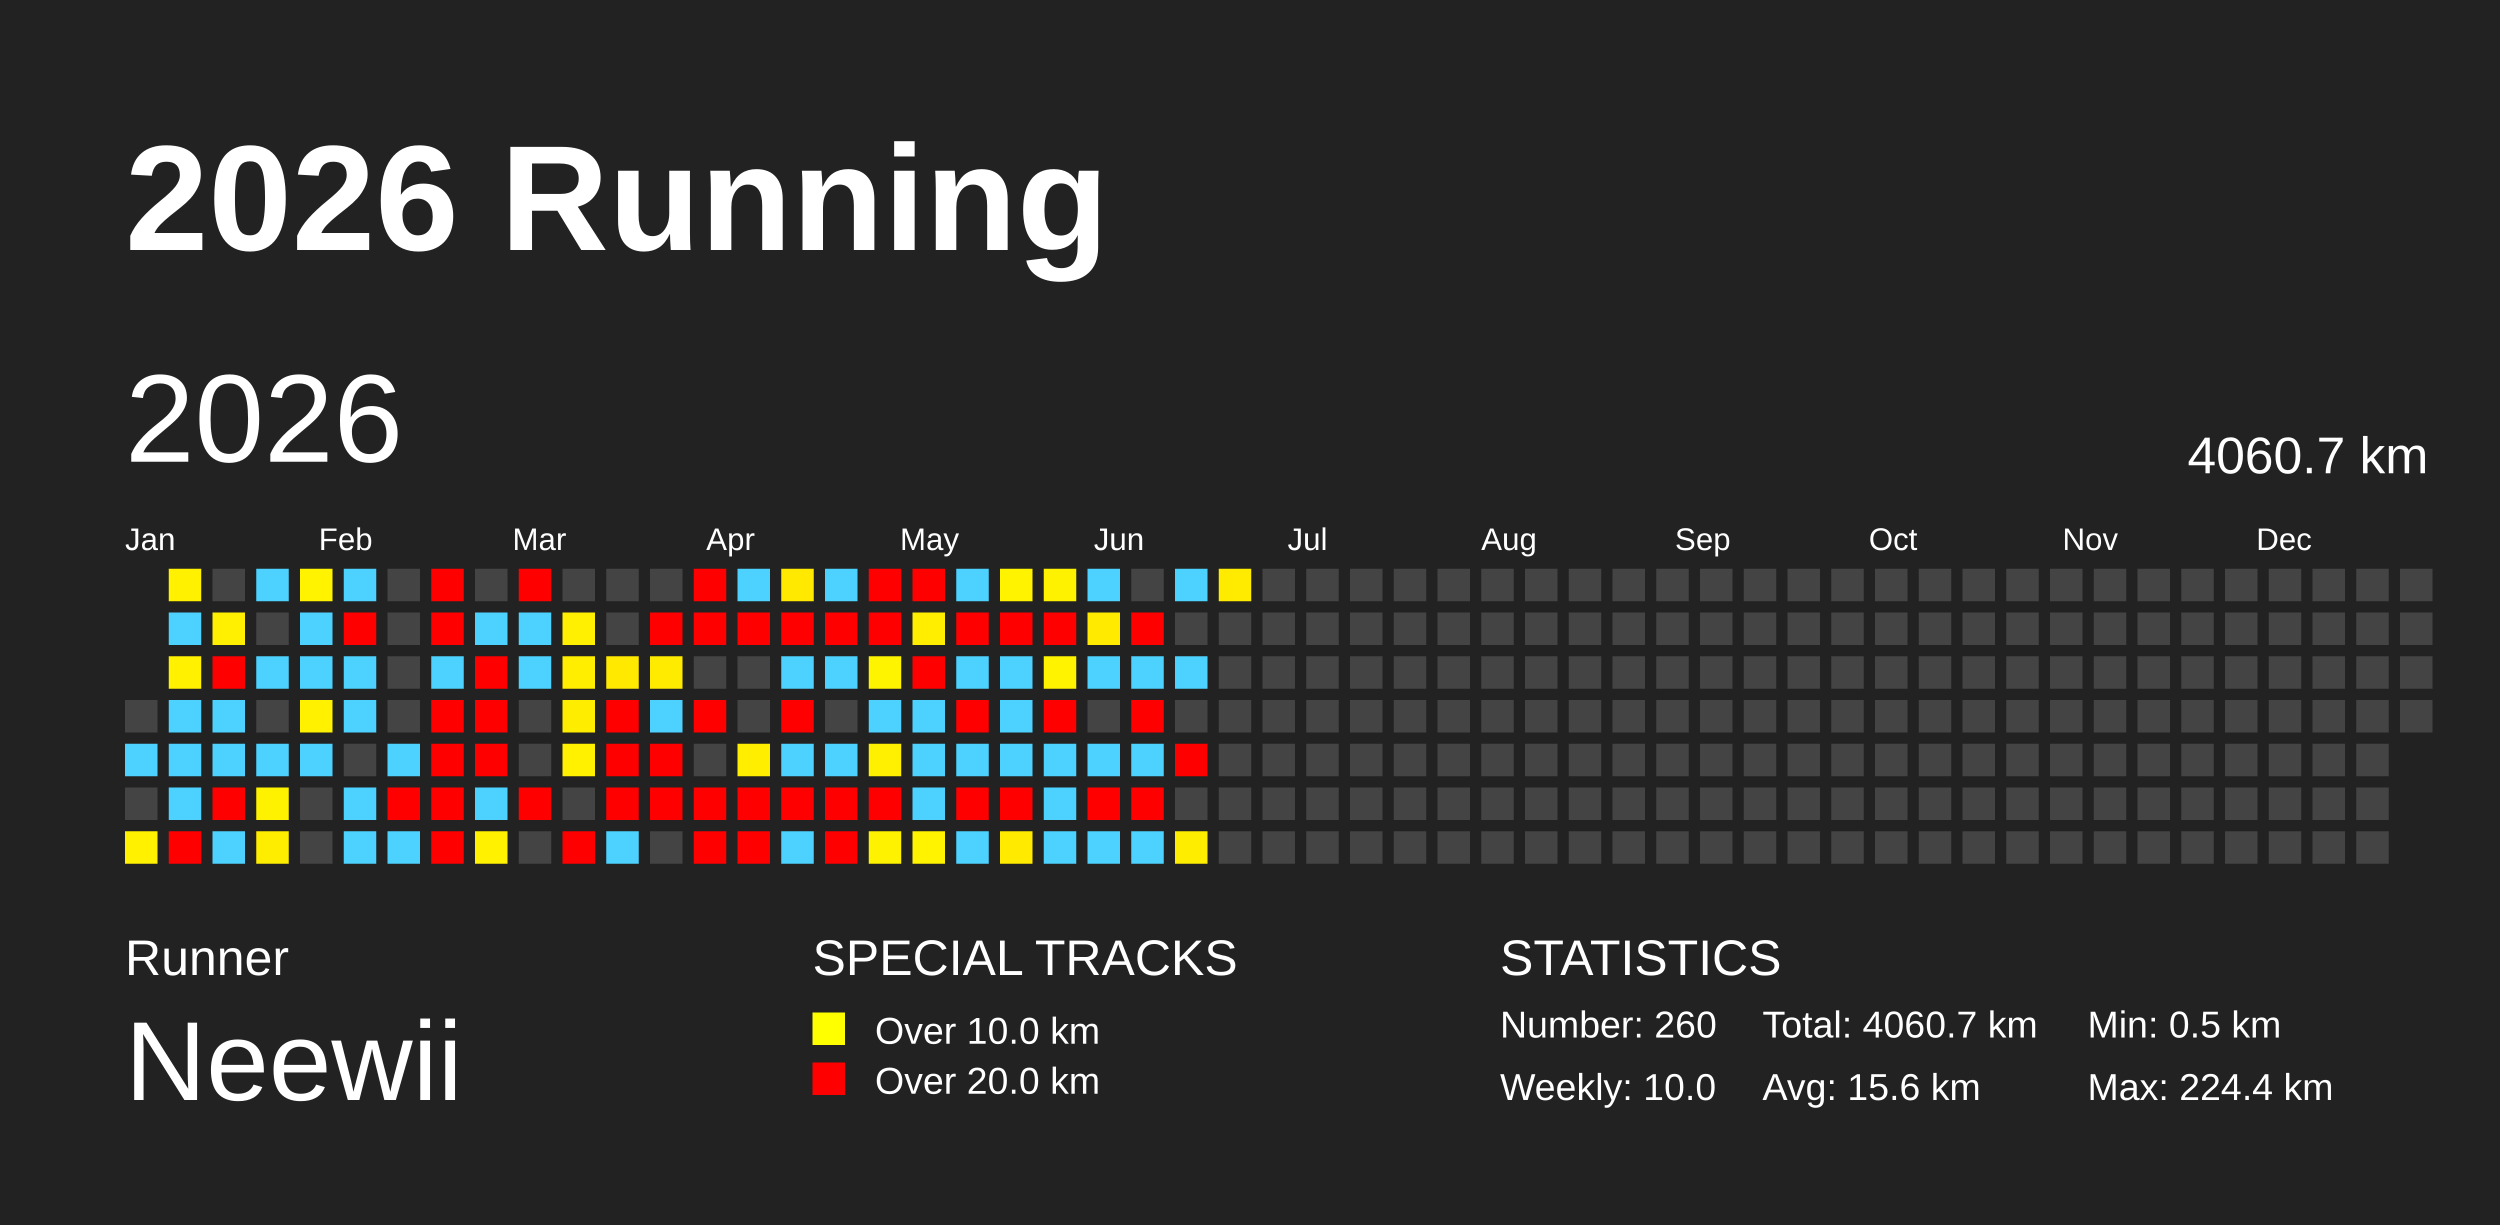
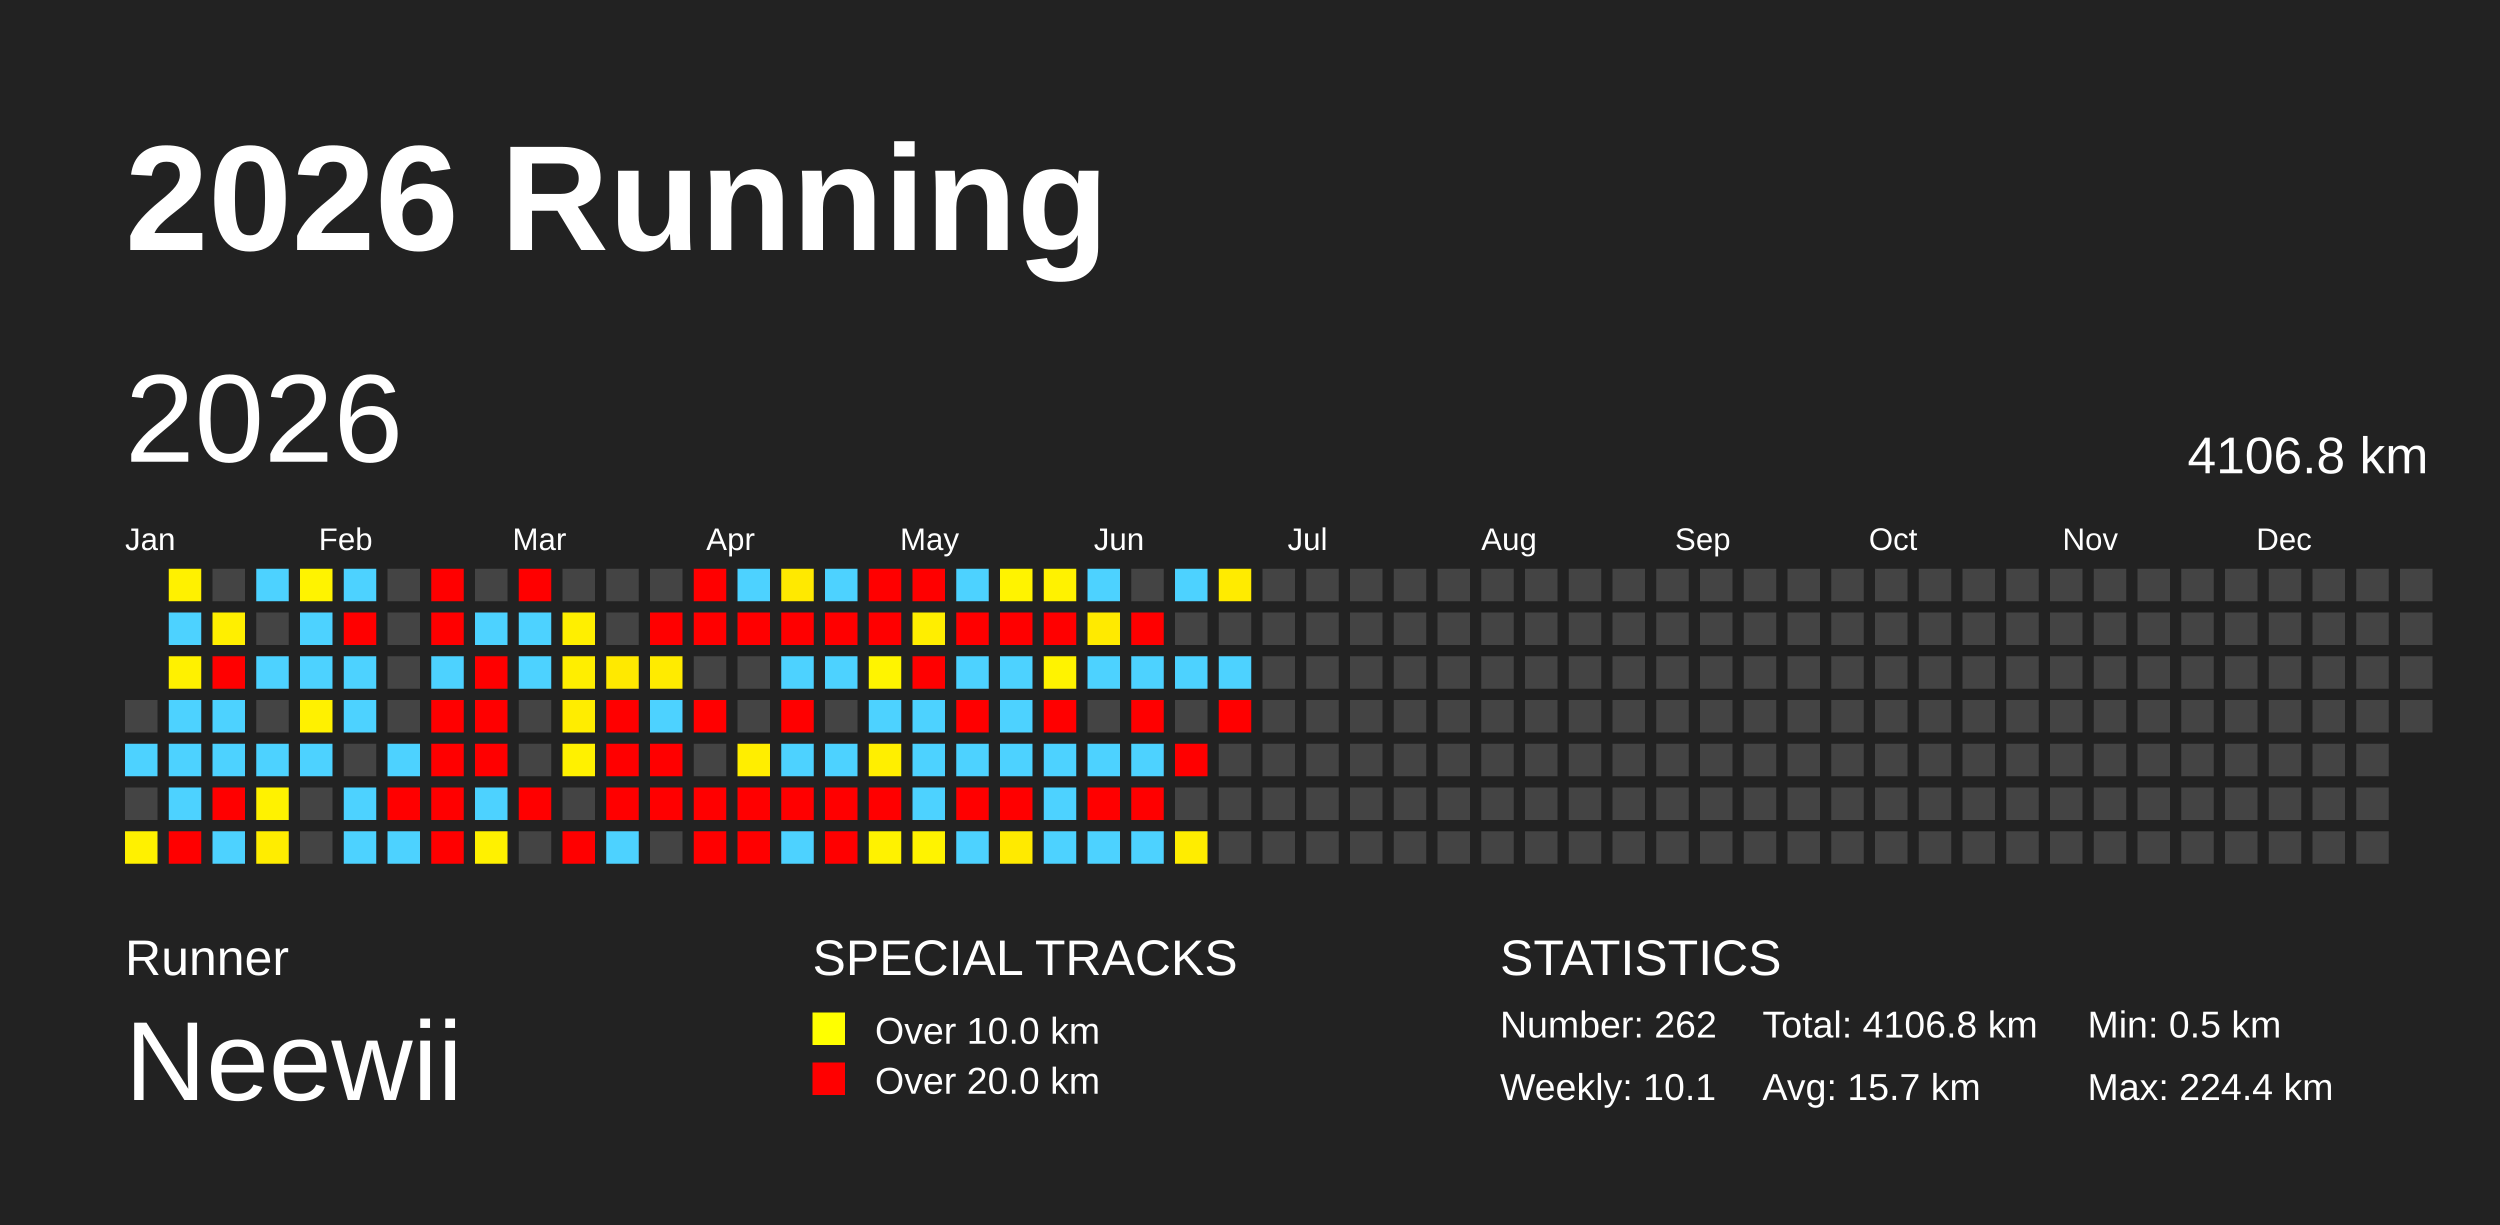
<svg xmlns="http://www.w3.org/2000/svg" baseProfile="full" height="98mm" version="1.1" viewBox="0,0,200,98" width="200mm">
  <defs />
  <rect fill="#222222" height="98" width="200" x="0" y="0" />
  <text fill="#FFFFFF" style="font-size:12px; font-family:Arial; font-weight:bold;" x="10" y="20">2026 Running</text>
  <text fill="#FFFFFF" style="font-size:4px; font-family:Arial" x="10" y="78">Runner</text>
  <text fill="#FFFFFF" style="font-size:9px; font-family:Arial" x="10" y="88">Neewii</text>
  <text fill="#FFFFFF" style="font-size:4px; font-family:Arial" x="65" y="78">SPECIAL TRACKS</text>
  <rect fill="yellow" height="2.6" width="2.6" x="65" y="81" />
  <text fill="#FFFFFF" style="font-size:3px; font-family:Arial" x="70" y="83.5">Over 10.0 km</text>
  <rect fill="red" height="2.6" width="2.6" x="65" y="85" />
  <text fill="#FFFFFF" style="font-size:3px; font-family:Arial" x="70" y="87.5">Over 20.0 km</text>
  <text fill="#FFFFFF" style="font-size:4px; font-family:Arial" x="120" y="78">STATISTICS</text>
-   <text fill="#FFFFFF" style="font-size:3px; font-family:Arial" x="120" y="83">Number: 260</text>
-   <text fill="#FFFFFF" style="font-size:3px; font-family:Arial" x="120" y="88">Weekly: 10.0</text>
-   <text fill="#FFFFFF" style="font-size:3px; font-family:Arial" x="141" y="83">Total: 4060.7 km</text>
-   <text fill="#FFFFFF" style="font-size:3px; font-family:Arial" x="141" y="88">Avg: 15.6 km</text>
+   <text fill="#FFFFFF" style="font-size:3px; font-family:Arial" x="120" y="83">Number: 262</text>
+   <text fill="#FFFFFF" style="font-size:3px; font-family:Arial" x="120" y="88">Weekly: 10.1</text>
+   <text fill="#FFFFFF" style="font-size:3px; font-family:Arial" x="141" y="83">Total: 4106.8 km</text>
+   <text fill="#FFFFFF" style="font-size:3px; font-family:Arial" x="141" y="88">Avg: 15.7 km</text>
  <text fill="#FFFFFF" style="font-size:3px; font-family:Arial" x="167" y="83">Min: 0.5 km</text>
  <text fill="#FFFFFF" style="font-size:3px; font-family:Arial" x="167" y="88">Max: 224.4 km</text>
  <text dominant-baseline="hanging" fill="#FFFFFF" style="font-size:10.0px; font-family:Arial;" x="10" y="30">2026</text>
-   <text dominant-baseline="hanging" fill="#FFFFFF" style="font-size:4.125px; font-family:Arial;" x="175" y="35">4060.7 km</text>
+   <text dominant-baseline="hanging" fill="#FFFFFF" style="font-size:4.125px; font-family:Arial;" x="175" y="35">4106.8 km</text>
  <text fill="#FFFFFF" style="font-size:2.5px; font-family:Arial" x="10.0" y="44">Jan</text>
  <text fill="#FFFFFF" style="font-size:2.5px; font-family:Arial" x="25.5" y="44">Feb</text>
  <text fill="#FFFFFF" style="font-size:2.5px; font-family:Arial" x="41.0" y="44">Mar</text>
  <text fill="#FFFFFF" style="font-size:2.5px; font-family:Arial" x="56.5" y="44">Apr</text>
  <text fill="#FFFFFF" style="font-size:2.5px; font-family:Arial" x="72.0" y="44">May</text>
  <text fill="#FFFFFF" style="font-size:2.5px; font-family:Arial" x="87.5" y="44">Jun</text>
  <text fill="#FFFFFF" style="font-size:2.5px; font-family:Arial" x="103.0" y="44">Jul</text>
  <text fill="#FFFFFF" style="font-size:2.5px; font-family:Arial" x="118.5" y="44">Aug</text>
  <text fill="#FFFFFF" style="font-size:2.5px; font-family:Arial" x="134.0" y="44">Sep</text>
  <text fill="#FFFFFF" style="font-size:2.5px; font-family:Arial" x="149.5" y="44">Oct</text>
  <text fill="#FFFFFF" style="font-size:2.5px; font-family:Arial" x="165.0" y="44">Nov</text>
  <text fill="#FFFFFF" style="font-size:2.5px; font-family:Arial" x="180.5" y="44">Dec</text>
  <rect fill="#444444" height="2.6" width="2.6" x="10.0" y="56.0" />
  <rect fill="#4dd2ff" height="2.6" width="2.6" x="10.0" y="59.5" />
  <rect fill="#444444" height="2.6" width="2.6" x="10.0" y="63.0" />
  <rect fill="#fff100" height="2.6" width="2.6" x="10.0" y="66.5" />
  <rect fill="#fff100" height="2.6" width="2.6" x="13.5" y="45.5" />
  <rect fill="#4dd2ff" height="2.6" width="2.6" x="13.5" y="49.0" />
  <rect fill="#fff100" height="2.6" width="2.6" x="13.5" y="52.5" />
  <rect fill="#4dd2ff" height="2.6" width="2.6" x="13.5" y="56.0" />
  <rect fill="#4dd2ff" height="2.6" width="2.6" x="13.5" y="59.5" />
  <rect fill="#4dd2ff" height="2.6" width="2.6" x="13.5" y="63.0" />
  <rect fill="red" height="2.6" width="2.6" x="13.5" y="66.5" />
  <rect fill="#444444" height="2.6" width="2.6" x="17.0" y="45.5" />
  <rect fill="#ffef00" height="2.6" width="2.6" x="17.0" y="49.0" />
  <rect fill="red" height="2.6" width="2.6" x="17.0" y="52.5" />
  <rect fill="#4dd2ff" height="2.6" width="2.6" x="17.0" y="56.0" />
  <rect fill="#4dd2ff" height="2.6" width="2.6" x="17.0" y="59.5" />
  <rect fill="red" height="2.6" width="2.6" x="17.0" y="63.0" />
  <rect fill="#4dd2ff" height="2.6" width="2.6" x="17.0" y="66.5" />
  <rect fill="#4dd2ff" height="2.6" width="2.6" x="20.5" y="45.5" />
  <rect fill="#444444" height="2.6" width="2.6" x="20.5" y="49.0" />
  <rect fill="#4dd2ff" height="2.6" width="2.6" x="20.5" y="52.5" />
  <rect fill="#444444" height="2.6" width="2.6" x="20.5" y="56.0" />
  <rect fill="#4dd2ff" height="2.6" width="2.6" x="20.5" y="59.5" />
  <rect fill="#fff200" height="2.6" width="2.6" x="20.5" y="63.0" />
  <rect fill="#ffed00" height="2.6" width="2.6" x="20.5" y="66.5" />
  <rect fill="#fff300" height="2.6" width="2.6" x="24.0" y="45.5" />
  <rect fill="#4dd2ff" height="2.6" width="2.6" x="24.0" y="49.0" />
  <rect fill="#4dd2ff" height="2.6" width="2.6" x="24.0" y="52.5" />
  <rect fill="#fff100" height="2.6" width="2.6" x="24.0" y="56.0" />
  <rect fill="#4dd2ff" height="2.6" width="2.6" x="24.0" y="59.5" />
  <rect fill="#444444" height="2.6" width="2.6" x="24.0" y="63.0" />
  <rect fill="#444444" height="2.6" width="2.6" x="24.0" y="66.5" />
  <rect fill="#4dd2ff" height="2.6" width="2.6" x="27.5" y="45.5" />
  <rect fill="red" height="2.6" width="2.6" x="27.5" y="49.0" />
  <rect fill="#4dd2ff" height="2.6" width="2.6" x="27.5" y="52.5" />
  <rect fill="#4dd2ff" height="2.6" width="2.6" x="27.5" y="56.0" />
  <rect fill="#444444" height="2.6" width="2.6" x="27.5" y="59.5" />
  <rect fill="#4dd2ff" height="2.6" width="2.6" x="27.5" y="63.0" />
  <rect fill="#4dd2ff" height="2.6" width="2.6" x="27.5" y="66.5" />
  <rect fill="#444444" height="2.6" width="2.6" x="31.0" y="45.5" />
  <rect fill="#444444" height="2.6" width="2.6" x="31.0" y="49.0" />
  <rect fill="#444444" height="2.6" width="2.6" x="31.0" y="52.5" />
  <rect fill="#444444" height="2.6" width="2.6" x="31.0" y="56.0" />
  <rect fill="#4dd2ff" height="2.6" width="2.6" x="31.0" y="59.5" />
  <rect fill="red" height="2.6" width="2.6" x="31.0" y="63.0" />
  <rect fill="#4dd2ff" height="2.6" width="2.6" x="31.0" y="66.5" />
  <rect fill="red" height="2.6" width="2.6" x="34.5" y="45.5" />
  <rect fill="red" height="2.6" width="2.6" x="34.5" y="49.0" />
  <rect fill="#4dd2ff" height="2.6" width="2.6" x="34.5" y="52.5" />
  <rect fill="red" height="2.6" width="2.6" x="34.5" y="56.0" />
  <rect fill="red" height="2.6" width="2.6" x="34.5" y="59.5" />
  <rect fill="red" height="2.6" width="2.6" x="34.5" y="63.0" />
  <rect fill="red" height="2.6" width="2.6" x="34.5" y="66.5" />
  <rect fill="#444444" height="2.6" width="2.6" x="38.0" y="45.5" />
  <rect fill="#4dd2ff" height="2.6" width="2.6" x="38.0" y="49.0" />
  <rect fill="red" height="2.6" width="2.6" x="38.0" y="52.5" />
  <rect fill="red" height="2.6" width="2.6" x="38.0" y="56.0" />
  <rect fill="red" height="2.6" width="2.6" x="38.0" y="59.5" />
  <rect fill="#4dd2ff" height="2.6" width="2.6" x="38.0" y="63.0" />
  <rect fill="#fff100" height="2.6" width="2.6" x="38.0" y="66.5" />
  <rect fill="red" height="2.6" width="2.6" x="41.5" y="45.5" />
  <rect fill="#4dd2ff" height="2.6" width="2.6" x="41.5" y="49.0" />
  <rect fill="#4dd2ff" height="2.6" width="2.6" x="41.5" y="52.5" />
  <rect fill="#444444" height="2.6" width="2.6" x="41.5" y="56.0" />
  <rect fill="#444444" height="2.6" width="2.6" x="41.5" y="59.5" />
  <rect fill="red" height="2.6" width="2.6" x="41.5" y="63.0" />
  <rect fill="#444444" height="2.6" width="2.6" x="41.5" y="66.5" />
  <rect fill="#444444" height="2.6" width="2.6" x="45.0" y="45.5" />
  <rect fill="#ffef00" height="2.6" width="2.6" x="45.0" y="49.0" />
  <rect fill="#ffee00" height="2.6" width="2.6" x="45.0" y="52.5" />
  <rect fill="#ffed00" height="2.6" width="2.6" x="45.0" y="56.0" />
  <rect fill="#fff100" height="2.6" width="2.6" x="45.0" y="59.5" />
  <rect fill="#444444" height="2.6" width="2.6" x="45.0" y="63.0" />
  <rect fill="red" height="2.6" width="2.6" x="45.0" y="66.5" />
  <rect fill="#444444" height="2.6" width="2.6" x="48.5" y="45.5" />
  <rect fill="#444444" height="2.6" width="2.6" x="48.5" y="49.0" />
  <rect fill="#ffe900" height="2.6" width="2.6" x="48.5" y="52.5" />
  <rect fill="red" height="2.6" width="2.6" x="48.5" y="56.0" />
  <rect fill="red" height="2.6" width="2.6" x="48.5" y="59.5" />
  <rect fill="red" height="2.6" width="2.6" x="48.5" y="63.0" />
  <rect fill="#4dd2ff" height="2.6" width="2.6" x="48.5" y="66.5" />
  <rect fill="#444444" height="2.6" width="2.6" x="52.0" y="45.5" />
  <rect fill="red" height="2.6" width="2.6" x="52.0" y="49.0" />
  <rect fill="#ffeb00" height="2.6" width="2.6" x="52.0" y="52.5" />
  <rect fill="#4dd2ff" height="2.6" width="2.6" x="52.0" y="56.0" />
  <rect fill="red" height="2.6" width="2.6" x="52.0" y="59.5" />
  <rect fill="red" height="2.6" width="2.6" x="52.0" y="63.0" />
  <rect fill="#444444" height="2.6" width="2.6" x="52.0" y="66.5" />
  <rect fill="red" height="2.6" width="2.6" x="55.5" y="45.5" />
  <rect fill="red" height="2.6" width="2.6" x="55.5" y="49.0" />
  <rect fill="#444444" height="2.6" width="2.6" x="55.5" y="52.5" />
  <rect fill="red" height="2.6" width="2.6" x="55.5" y="56.0" />
  <rect fill="#444444" height="2.6" width="2.6" x="55.5" y="59.5" />
  <rect fill="red" height="2.6" width="2.6" x="55.5" y="63.0" />
  <rect fill="red" height="2.6" width="2.6" x="55.5" y="66.5" />
  <rect fill="#4dd2ff" height="2.6" width="2.6" x="59.0" y="45.5" />
  <rect fill="red" height="2.6" width="2.6" x="59.0" y="49.0" />
  <rect fill="#444444" height="2.6" width="2.6" x="59.0" y="52.5" />
  <rect fill="#444444" height="2.6" width="2.6" x="59.0" y="56.0" />
  <rect fill="#ffee00" height="2.6" width="2.6" x="59.0" y="59.5" />
  <rect fill="red" height="2.6" width="2.6" x="59.0" y="63.0" />
  <rect fill="red" height="2.6" width="2.6" x="59.0" y="66.5" />
  <rect fill="#ffe900" height="2.6" width="2.6" x="62.5" y="45.5" />
  <rect fill="red" height="2.6" width="2.6" x="62.5" y="49.0" />
  <rect fill="#4dd2ff" height="2.6" width="2.6" x="62.5" y="52.5" />
  <rect fill="red" height="2.6" width="2.6" x="62.5" y="56.0" />
  <rect fill="#4dd2ff" height="2.6" width="2.6" x="62.5" y="59.5" />
  <rect fill="red" height="2.6" width="2.6" x="62.5" y="63.0" />
  <rect fill="#4dd2ff" height="2.6" width="2.6" x="62.5" y="66.5" />
  <rect fill="#4dd2ff" height="2.6" width="2.6" x="66.0" y="45.5" />
  <rect fill="red" height="2.6" width="2.6" x="66.0" y="49.0" />
  <rect fill="#4dd2ff" height="2.6" width="2.6" x="66.0" y="52.5" />
  <rect fill="#444444" height="2.6" width="2.6" x="66.0" y="56.0" />
  <rect fill="#4dd2ff" height="2.6" width="2.6" x="66.0" y="59.5" />
  <rect fill="red" height="2.6" width="2.6" x="66.0" y="63.0" />
  <rect fill="red" height="2.6" width="2.6" x="66.0" y="66.5" />
  <rect fill="red" height="2.6" width="2.6" x="69.5" y="45.5" />
  <rect fill="red" height="2.6" width="2.6" x="69.5" y="49.0" />
  <rect fill="#fff400" height="2.6" width="2.6" x="69.5" y="52.5" />
  <rect fill="#4dd2ff" height="2.6" width="2.6" x="69.5" y="56.0" />
  <rect fill="#ffef00" height="2.6" width="2.6" x="69.5" y="59.5" />
  <rect fill="red" height="2.6" width="2.6" x="69.5" y="63.0" />
  <rect fill="#fff200" height="2.6" width="2.6" x="69.5" y="66.5" />
  <rect fill="red" height="2.6" width="2.6" x="73.0" y="45.5" />
  <rect fill="#ffee00" height="2.6" width="2.6" x="73.0" y="49.0" />
  <rect fill="red" height="2.6" width="2.6" x="73.0" y="52.5" />
  <rect fill="#4dd2ff" height="2.6" width="2.6" x="73.0" y="56.0" />
  <rect fill="#4dd2ff" height="2.6" width="2.6" x="73.0" y="59.5" />
  <rect fill="#4dd2ff" height="2.6" width="2.6" x="73.0" y="63.0" />
  <rect fill="#fff300" height="2.6" width="2.6" x="73.0" y="66.5" />
  <rect fill="#4dd2ff" height="2.6" width="2.6" x="76.5" y="45.5" />
  <rect fill="red" height="2.6" width="2.6" x="76.5" y="49.0" />
  <rect fill="#4dd2ff" height="2.6" width="2.6" x="76.5" y="52.5" />
  <rect fill="red" height="2.6" width="2.6" x="76.5" y="56.0" />
  <rect fill="#4dd2ff" height="2.6" width="2.6" x="76.5" y="59.5" />
  <rect fill="red" height="2.6" width="2.6" x="76.5" y="63.0" />
  <rect fill="#4dd2ff" height="2.6" width="2.6" x="76.5" y="66.5" />
  <rect fill="#fff300" height="2.6" width="2.6" x="80.0" y="45.5" />
  <rect fill="red" height="2.6" width="2.6" x="80.0" y="49.0" />
  <rect fill="#4dd2ff" height="2.6" width="2.6" x="80.0" y="52.5" />
  <rect fill="#4dd2ff" height="2.6" width="2.6" x="80.0" y="56.0" />
  <rect fill="#4dd2ff" height="2.6" width="2.6" x="80.0" y="59.5" />
  <rect fill="red" height="2.6" width="2.6" x="80.0" y="63.0" />
  <rect fill="#ffea00" height="2.6" width="2.6" x="80.0" y="66.5" />
  <rect fill="#fff200" height="2.6" width="2.6" x="83.5" y="45.5" />
  <rect fill="red" height="2.6" width="2.6" x="83.5" y="49.0" />
  <rect fill="#fff300" height="2.6" width="2.6" x="83.5" y="52.5" />
  <rect fill="red" height="2.6" width="2.6" x="83.5" y="56.0" />
  <rect fill="#4dd2ff" height="2.6" width="2.6" x="83.5" y="59.5" />
  <rect fill="#4dd2ff" height="2.6" width="2.6" x="83.5" y="63.0" />
  <rect fill="#4dd2ff" height="2.6" width="2.6" x="83.5" y="66.5" />
  <rect fill="#4dd2ff" height="2.6" width="2.6" x="87.0" y="45.5" />
  <rect fill="#ffea00" height="2.6" width="2.6" x="87.0" y="49.0" />
  <rect fill="#4dd2ff" height="2.6" width="2.6" x="87.0" y="52.5" />
  <rect fill="#444444" height="2.6" width="2.6" x="87.0" y="56.0" />
  <rect fill="#4dd2ff" height="2.6" width="2.6" x="87.0" y="59.5" />
  <rect fill="red" height="2.6" width="2.6" x="87.0" y="63.0" />
  <rect fill="#4dd2ff" height="2.6" width="2.6" x="87.0" y="66.5" />
  <rect fill="#444444" height="2.6" width="2.6" x="90.5" y="45.5" />
  <rect fill="red" height="2.6" width="2.6" x="90.5" y="49.0" />
  <rect fill="#4dd2ff" height="2.6" width="2.6" x="90.5" y="52.5" />
  <rect fill="red" height="2.6" width="2.6" x="90.5" y="56.0" />
  <rect fill="#4dd2ff" height="2.6" width="2.6" x="90.5" y="59.5" />
  <rect fill="red" height="2.6" width="2.6" x="90.5" y="63.0" />
  <rect fill="#4dd2ff" height="2.6" width="2.6" x="90.5" y="66.5" />
  <rect fill="#4dd2ff" height="2.6" width="2.6" x="94.0" y="45.5" />
  <rect fill="#444444" height="2.6" width="2.6" x="94.0" y="49.0" />
  <rect fill="#4dd2ff" height="2.6" width="2.6" x="94.0" y="52.5" />
  <rect fill="#444444" height="2.6" width="2.6" x="94.0" y="56.0" />
  <rect fill="red" height="2.6" width="2.6" x="94.0" y="59.5" />
  <rect fill="#444444" height="2.6" width="2.6" x="94.0" y="63.0" />
  <rect fill="#ffed00" height="2.6" width="2.6" x="94.0" y="66.5" />
  <rect fill="#ffeb00" height="2.6" width="2.6" x="97.5" y="45.5" />
  <rect fill="#444444" height="2.6" width="2.6" x="97.5" y="49.0" />
-   <rect fill="#444444" height="2.6" width="2.6" x="97.5" y="52.5" />
-   <rect fill="#444444" height="2.6" width="2.6" x="97.5" y="56.0" />
+   <rect fill="#4dd2ff" height="2.6" width="2.6" x="97.5" y="52.5" />
+   <rect fill="red" height="2.6" width="2.6" x="97.5" y="56.0" />
  <rect fill="#444444" height="2.6" width="2.6" x="97.5" y="59.5" />
  <rect fill="#444444" height="2.6" width="2.6" x="97.5" y="63.0" />
  <rect fill="#444444" height="2.6" width="2.6" x="97.5" y="66.5" />
  <rect fill="#444444" height="2.6" width="2.6" x="101.0" y="45.5" />
  <rect fill="#444444" height="2.6" width="2.6" x="101.0" y="49.0" />
  <rect fill="#444444" height="2.6" width="2.6" x="101.0" y="52.5" />
  <rect fill="#444444" height="2.6" width="2.6" x="101.0" y="56.0" />
  <rect fill="#444444" height="2.6" width="2.6" x="101.0" y="59.5" />
  <rect fill="#444444" height="2.6" width="2.6" x="101.0" y="63.0" />
  <rect fill="#444444" height="2.6" width="2.6" x="101.0" y="66.5" />
  <rect fill="#444444" height="2.6" width="2.6" x="104.5" y="45.5" />
  <rect fill="#444444" height="2.6" width="2.6" x="104.5" y="49.0" />
  <rect fill="#444444" height="2.6" width="2.6" x="104.5" y="52.5" />
  <rect fill="#444444" height="2.6" width="2.6" x="104.5" y="56.0" />
  <rect fill="#444444" height="2.6" width="2.6" x="104.5" y="59.5" />
  <rect fill="#444444" height="2.6" width="2.6" x="104.5" y="63.0" />
  <rect fill="#444444" height="2.6" width="2.6" x="104.5" y="66.5" />
  <rect fill="#444444" height="2.6" width="2.6" x="108.0" y="45.5" />
  <rect fill="#444444" height="2.6" width="2.6" x="108.0" y="49.0" />
  <rect fill="#444444" height="2.6" width="2.6" x="108.0" y="52.5" />
  <rect fill="#444444" height="2.6" width="2.6" x="108.0" y="56.0" />
  <rect fill="#444444" height="2.6" width="2.6" x="108.0" y="59.5" />
  <rect fill="#444444" height="2.6" width="2.6" x="108.0" y="63.0" />
  <rect fill="#444444" height="2.6" width="2.6" x="108.0" y="66.5" />
  <rect fill="#444444" height="2.6" width="2.6" x="111.5" y="45.5" />
  <rect fill="#444444" height="2.6" width="2.6" x="111.5" y="49.0" />
  <rect fill="#444444" height="2.6" width="2.6" x="111.5" y="52.5" />
  <rect fill="#444444" height="2.6" width="2.6" x="111.5" y="56.0" />
  <rect fill="#444444" height="2.6" width="2.6" x="111.5" y="59.5" />
  <rect fill="#444444" height="2.6" width="2.6" x="111.5" y="63.0" />
  <rect fill="#444444" height="2.6" width="2.6" x="111.5" y="66.5" />
  <rect fill="#444444" height="2.6" width="2.6" x="115.0" y="45.5" />
  <rect fill="#444444" height="2.6" width="2.6" x="115.0" y="49.0" />
  <rect fill="#444444" height="2.6" width="2.6" x="115.0" y="52.5" />
  <rect fill="#444444" height="2.6" width="2.6" x="115.0" y="56.0" />
  <rect fill="#444444" height="2.6" width="2.6" x="115.0" y="59.5" />
  <rect fill="#444444" height="2.6" width="2.6" x="115.0" y="63.0" />
  <rect fill="#444444" height="2.6" width="2.6" x="115.0" y="66.5" />
  <rect fill="#444444" height="2.6" width="2.6" x="118.5" y="45.5" />
  <rect fill="#444444" height="2.6" width="2.6" x="118.5" y="49.0" />
  <rect fill="#444444" height="2.6" width="2.6" x="118.5" y="52.5" />
  <rect fill="#444444" height="2.6" width="2.6" x="118.5" y="56.0" />
  <rect fill="#444444" height="2.6" width="2.6" x="118.5" y="59.5" />
  <rect fill="#444444" height="2.6" width="2.6" x="118.5" y="63.0" />
  <rect fill="#444444" height="2.6" width="2.6" x="118.5" y="66.5" />
  <rect fill="#444444" height="2.6" width="2.6" x="122.0" y="45.5" />
  <rect fill="#444444" height="2.6" width="2.6" x="122.0" y="49.0" />
  <rect fill="#444444" height="2.6" width="2.6" x="122.0" y="52.5" />
  <rect fill="#444444" height="2.6" width="2.6" x="122.0" y="56.0" />
  <rect fill="#444444" height="2.6" width="2.6" x="122.0" y="59.5" />
  <rect fill="#444444" height="2.6" width="2.6" x="122.0" y="63.0" />
  <rect fill="#444444" height="2.6" width="2.6" x="122.0" y="66.5" />
  <rect fill="#444444" height="2.6" width="2.6" x="125.5" y="45.5" />
  <rect fill="#444444" height="2.6" width="2.6" x="125.5" y="49.0" />
  <rect fill="#444444" height="2.6" width="2.6" x="125.5" y="52.5" />
  <rect fill="#444444" height="2.6" width="2.6" x="125.5" y="56.0" />
  <rect fill="#444444" height="2.6" width="2.6" x="125.5" y="59.5" />
  <rect fill="#444444" height="2.6" width="2.6" x="125.5" y="63.0" />
  <rect fill="#444444" height="2.6" width="2.6" x="125.5" y="66.5" />
  <rect fill="#444444" height="2.6" width="2.6" x="129.0" y="45.5" />
  <rect fill="#444444" height="2.6" width="2.6" x="129.0" y="49.0" />
  <rect fill="#444444" height="2.6" width="2.6" x="129.0" y="52.5" />
  <rect fill="#444444" height="2.6" width="2.6" x="129.0" y="56.0" />
  <rect fill="#444444" height="2.6" width="2.6" x="129.0" y="59.5" />
  <rect fill="#444444" height="2.6" width="2.6" x="129.0" y="63.0" />
  <rect fill="#444444" height="2.6" width="2.6" x="129.0" y="66.5" />
  <rect fill="#444444" height="2.6" width="2.6" x="132.5" y="45.5" />
  <rect fill="#444444" height="2.6" width="2.6" x="132.5" y="49.0" />
  <rect fill="#444444" height="2.6" width="2.6" x="132.5" y="52.5" />
  <rect fill="#444444" height="2.6" width="2.6" x="132.5" y="56.0" />
  <rect fill="#444444" height="2.6" width="2.6" x="132.5" y="59.5" />
  <rect fill="#444444" height="2.6" width="2.6" x="132.5" y="63.0" />
  <rect fill="#444444" height="2.6" width="2.6" x="132.5" y="66.5" />
  <rect fill="#444444" height="2.6" width="2.6" x="136.0" y="45.5" />
  <rect fill="#444444" height="2.6" width="2.6" x="136.0" y="49.0" />
  <rect fill="#444444" height="2.6" width="2.6" x="136.0" y="52.5" />
  <rect fill="#444444" height="2.6" width="2.6" x="136.0" y="56.0" />
  <rect fill="#444444" height="2.6" width="2.6" x="136.0" y="59.5" />
  <rect fill="#444444" height="2.6" width="2.6" x="136.0" y="63.0" />
  <rect fill="#444444" height="2.6" width="2.6" x="136.0" y="66.5" />
  <rect fill="#444444" height="2.6" width="2.6" x="139.5" y="45.5" />
  <rect fill="#444444" height="2.6" width="2.6" x="139.5" y="49.0" />
  <rect fill="#444444" height="2.6" width="2.6" x="139.5" y="52.5" />
  <rect fill="#444444" height="2.6" width="2.6" x="139.5" y="56.0" />
  <rect fill="#444444" height="2.6" width="2.6" x="139.5" y="59.5" />
  <rect fill="#444444" height="2.6" width="2.6" x="139.5" y="63.0" />
  <rect fill="#444444" height="2.6" width="2.6" x="139.5" y="66.5" />
  <rect fill="#444444" height="2.6" width="2.6" x="143.0" y="45.5" />
  <rect fill="#444444" height="2.6" width="2.6" x="143.0" y="49.0" />
  <rect fill="#444444" height="2.6" width="2.6" x="143.0" y="52.5" />
  <rect fill="#444444" height="2.6" width="2.6" x="143.0" y="56.0" />
  <rect fill="#444444" height="2.6" width="2.6" x="143.0" y="59.5" />
  <rect fill="#444444" height="2.6" width="2.6" x="143.0" y="63.0" />
  <rect fill="#444444" height="2.6" width="2.6" x="143.0" y="66.5" />
  <rect fill="#444444" height="2.6" width="2.6" x="146.5" y="45.5" />
  <rect fill="#444444" height="2.6" width="2.6" x="146.5" y="49.0" />
  <rect fill="#444444" height="2.6" width="2.6" x="146.5" y="52.5" />
  <rect fill="#444444" height="2.6" width="2.6" x="146.5" y="56.0" />
  <rect fill="#444444" height="2.6" width="2.6" x="146.5" y="59.5" />
  <rect fill="#444444" height="2.6" width="2.6" x="146.5" y="63.0" />
  <rect fill="#444444" height="2.6" width="2.6" x="146.5" y="66.5" />
  <rect fill="#444444" height="2.6" width="2.6" x="150.0" y="45.5" />
  <rect fill="#444444" height="2.6" width="2.6" x="150.0" y="49.0" />
  <rect fill="#444444" height="2.6" width="2.6" x="150.0" y="52.5" />
  <rect fill="#444444" height="2.6" width="2.6" x="150.0" y="56.0" />
  <rect fill="#444444" height="2.6" width="2.6" x="150.0" y="59.5" />
  <rect fill="#444444" height="2.6" width="2.6" x="150.0" y="63.0" />
  <rect fill="#444444" height="2.6" width="2.6" x="150.0" y="66.5" />
  <rect fill="#444444" height="2.6" width="2.6" x="153.5" y="45.5" />
  <rect fill="#444444" height="2.6" width="2.6" x="153.5" y="49.0" />
  <rect fill="#444444" height="2.6" width="2.6" x="153.5" y="52.5" />
  <rect fill="#444444" height="2.6" width="2.6" x="153.5" y="56.0" />
  <rect fill="#444444" height="2.6" width="2.6" x="153.5" y="59.5" />
  <rect fill="#444444" height="2.6" width="2.6" x="153.5" y="63.0" />
  <rect fill="#444444" height="2.6" width="2.6" x="153.5" y="66.5" />
  <rect fill="#444444" height="2.6" width="2.6" x="157.0" y="45.5" />
  <rect fill="#444444" height="2.6" width="2.6" x="157.0" y="49.0" />
  <rect fill="#444444" height="2.6" width="2.6" x="157.0" y="52.5" />
  <rect fill="#444444" height="2.6" width="2.6" x="157.0" y="56.0" />
  <rect fill="#444444" height="2.6" width="2.6" x="157.0" y="59.5" />
  <rect fill="#444444" height="2.6" width="2.6" x="157.0" y="63.0" />
  <rect fill="#444444" height="2.6" width="2.6" x="157.0" y="66.5" />
  <rect fill="#444444" height="2.6" width="2.6" x="160.5" y="45.5" />
  <rect fill="#444444" height="2.6" width="2.6" x="160.5" y="49.0" />
  <rect fill="#444444" height="2.6" width="2.6" x="160.5" y="52.5" />
  <rect fill="#444444" height="2.6" width="2.6" x="160.5" y="56.0" />
  <rect fill="#444444" height="2.6" width="2.6" x="160.5" y="59.5" />
  <rect fill="#444444" height="2.6" width="2.6" x="160.5" y="63.0" />
  <rect fill="#444444" height="2.6" width="2.6" x="160.5" y="66.5" />
  <rect fill="#444444" height="2.6" width="2.6" x="164.0" y="45.5" />
  <rect fill="#444444" height="2.6" width="2.6" x="164.0" y="49.0" />
  <rect fill="#444444" height="2.6" width="2.6" x="164.0" y="52.5" />
  <rect fill="#444444" height="2.6" width="2.6" x="164.0" y="56.0" />
  <rect fill="#444444" height="2.6" width="2.6" x="164.0" y="59.5" />
  <rect fill="#444444" height="2.6" width="2.6" x="164.0" y="63.0" />
  <rect fill="#444444" height="2.6" width="2.6" x="164.0" y="66.5" />
  <rect fill="#444444" height="2.6" width="2.6" x="167.5" y="45.5" />
  <rect fill="#444444" height="2.6" width="2.6" x="167.5" y="49.0" />
  <rect fill="#444444" height="2.6" width="2.6" x="167.5" y="52.5" />
  <rect fill="#444444" height="2.6" width="2.6" x="167.5" y="56.0" />
  <rect fill="#444444" height="2.6" width="2.6" x="167.5" y="59.5" />
  <rect fill="#444444" height="2.6" width="2.6" x="167.5" y="63.0" />
  <rect fill="#444444" height="2.6" width="2.6" x="167.5" y="66.5" />
  <rect fill="#444444" height="2.6" width="2.6" x="171.0" y="45.5" />
  <rect fill="#444444" height="2.6" width="2.6" x="171.0" y="49.0" />
  <rect fill="#444444" height="2.6" width="2.6" x="171.0" y="52.5" />
  <rect fill="#444444" height="2.6" width="2.6" x="171.0" y="56.0" />
  <rect fill="#444444" height="2.6" width="2.6" x="171.0" y="59.5" />
  <rect fill="#444444" height="2.6" width="2.6" x="171.0" y="63.0" />
  <rect fill="#444444" height="2.6" width="2.6" x="171.0" y="66.5" />
  <rect fill="#444444" height="2.6" width="2.6" x="174.5" y="45.5" />
  <rect fill="#444444" height="2.6" width="2.6" x="174.5" y="49.0" />
  <rect fill="#444444" height="2.6" width="2.6" x="174.5" y="52.5" />
  <rect fill="#444444" height="2.6" width="2.6" x="174.5" y="56.0" />
  <rect fill="#444444" height="2.6" width="2.6" x="174.5" y="59.5" />
  <rect fill="#444444" height="2.6" width="2.6" x="174.5" y="63.0" />
  <rect fill="#444444" height="2.6" width="2.6" x="174.5" y="66.5" />
  <rect fill="#444444" height="2.6" width="2.6" x="178.0" y="45.5" />
  <rect fill="#444444" height="2.6" width="2.6" x="178.0" y="49.0" />
  <rect fill="#444444" height="2.6" width="2.6" x="178.0" y="52.5" />
  <rect fill="#444444" height="2.6" width="2.6" x="178.0" y="56.0" />
  <rect fill="#444444" height="2.6" width="2.6" x="178.0" y="59.5" />
  <rect fill="#444444" height="2.6" width="2.6" x="178.0" y="63.0" />
  <rect fill="#444444" height="2.6" width="2.6" x="178.0" y="66.5" />
  <rect fill="#444444" height="2.6" width="2.6" x="181.5" y="45.5" />
  <rect fill="#444444" height="2.6" width="2.6" x="181.5" y="49.0" />
  <rect fill="#444444" height="2.6" width="2.6" x="181.5" y="52.5" />
  <rect fill="#444444" height="2.6" width="2.6" x="181.5" y="56.0" />
  <rect fill="#444444" height="2.6" width="2.6" x="181.5" y="59.5" />
  <rect fill="#444444" height="2.6" width="2.6" x="181.5" y="63.0" />
  <rect fill="#444444" height="2.6" width="2.6" x="181.5" y="66.5" />
  <rect fill="#444444" height="2.6" width="2.6" x="185.0" y="45.5" />
  <rect fill="#444444" height="2.6" width="2.6" x="185.0" y="49.0" />
  <rect fill="#444444" height="2.6" width="2.6" x="185.0" y="52.5" />
  <rect fill="#444444" height="2.6" width="2.6" x="185.0" y="56.0" />
  <rect fill="#444444" height="2.6" width="2.6" x="185.0" y="59.5" />
  <rect fill="#444444" height="2.6" width="2.6" x="185.0" y="63.0" />
  <rect fill="#444444" height="2.6" width="2.6" x="185.0" y="66.5" />
  <rect fill="#444444" height="2.6" width="2.6" x="188.5" y="45.5" />
  <rect fill="#444444" height="2.6" width="2.6" x="188.5" y="49.0" />
  <rect fill="#444444" height="2.6" width="2.6" x="188.5" y="52.5" />
  <rect fill="#444444" height="2.6" width="2.6" x="188.5" y="56.0" />
  <rect fill="#444444" height="2.6" width="2.6" x="188.5" y="59.5" />
  <rect fill="#444444" height="2.6" width="2.6" x="188.5" y="63.0" />
  <rect fill="#444444" height="2.6" width="2.6" x="188.5" y="66.5" />
  <rect fill="#444444" height="2.6" width="2.6" x="192.0" y="45.5" />
  <rect fill="#444444" height="2.6" width="2.6" x="192.0" y="49.0" />
  <rect fill="#444444" height="2.6" width="2.6" x="192.0" y="52.5" />
  <rect fill="#444444" height="2.6" width="2.6" x="192.0" y="56.0" />
</svg>
